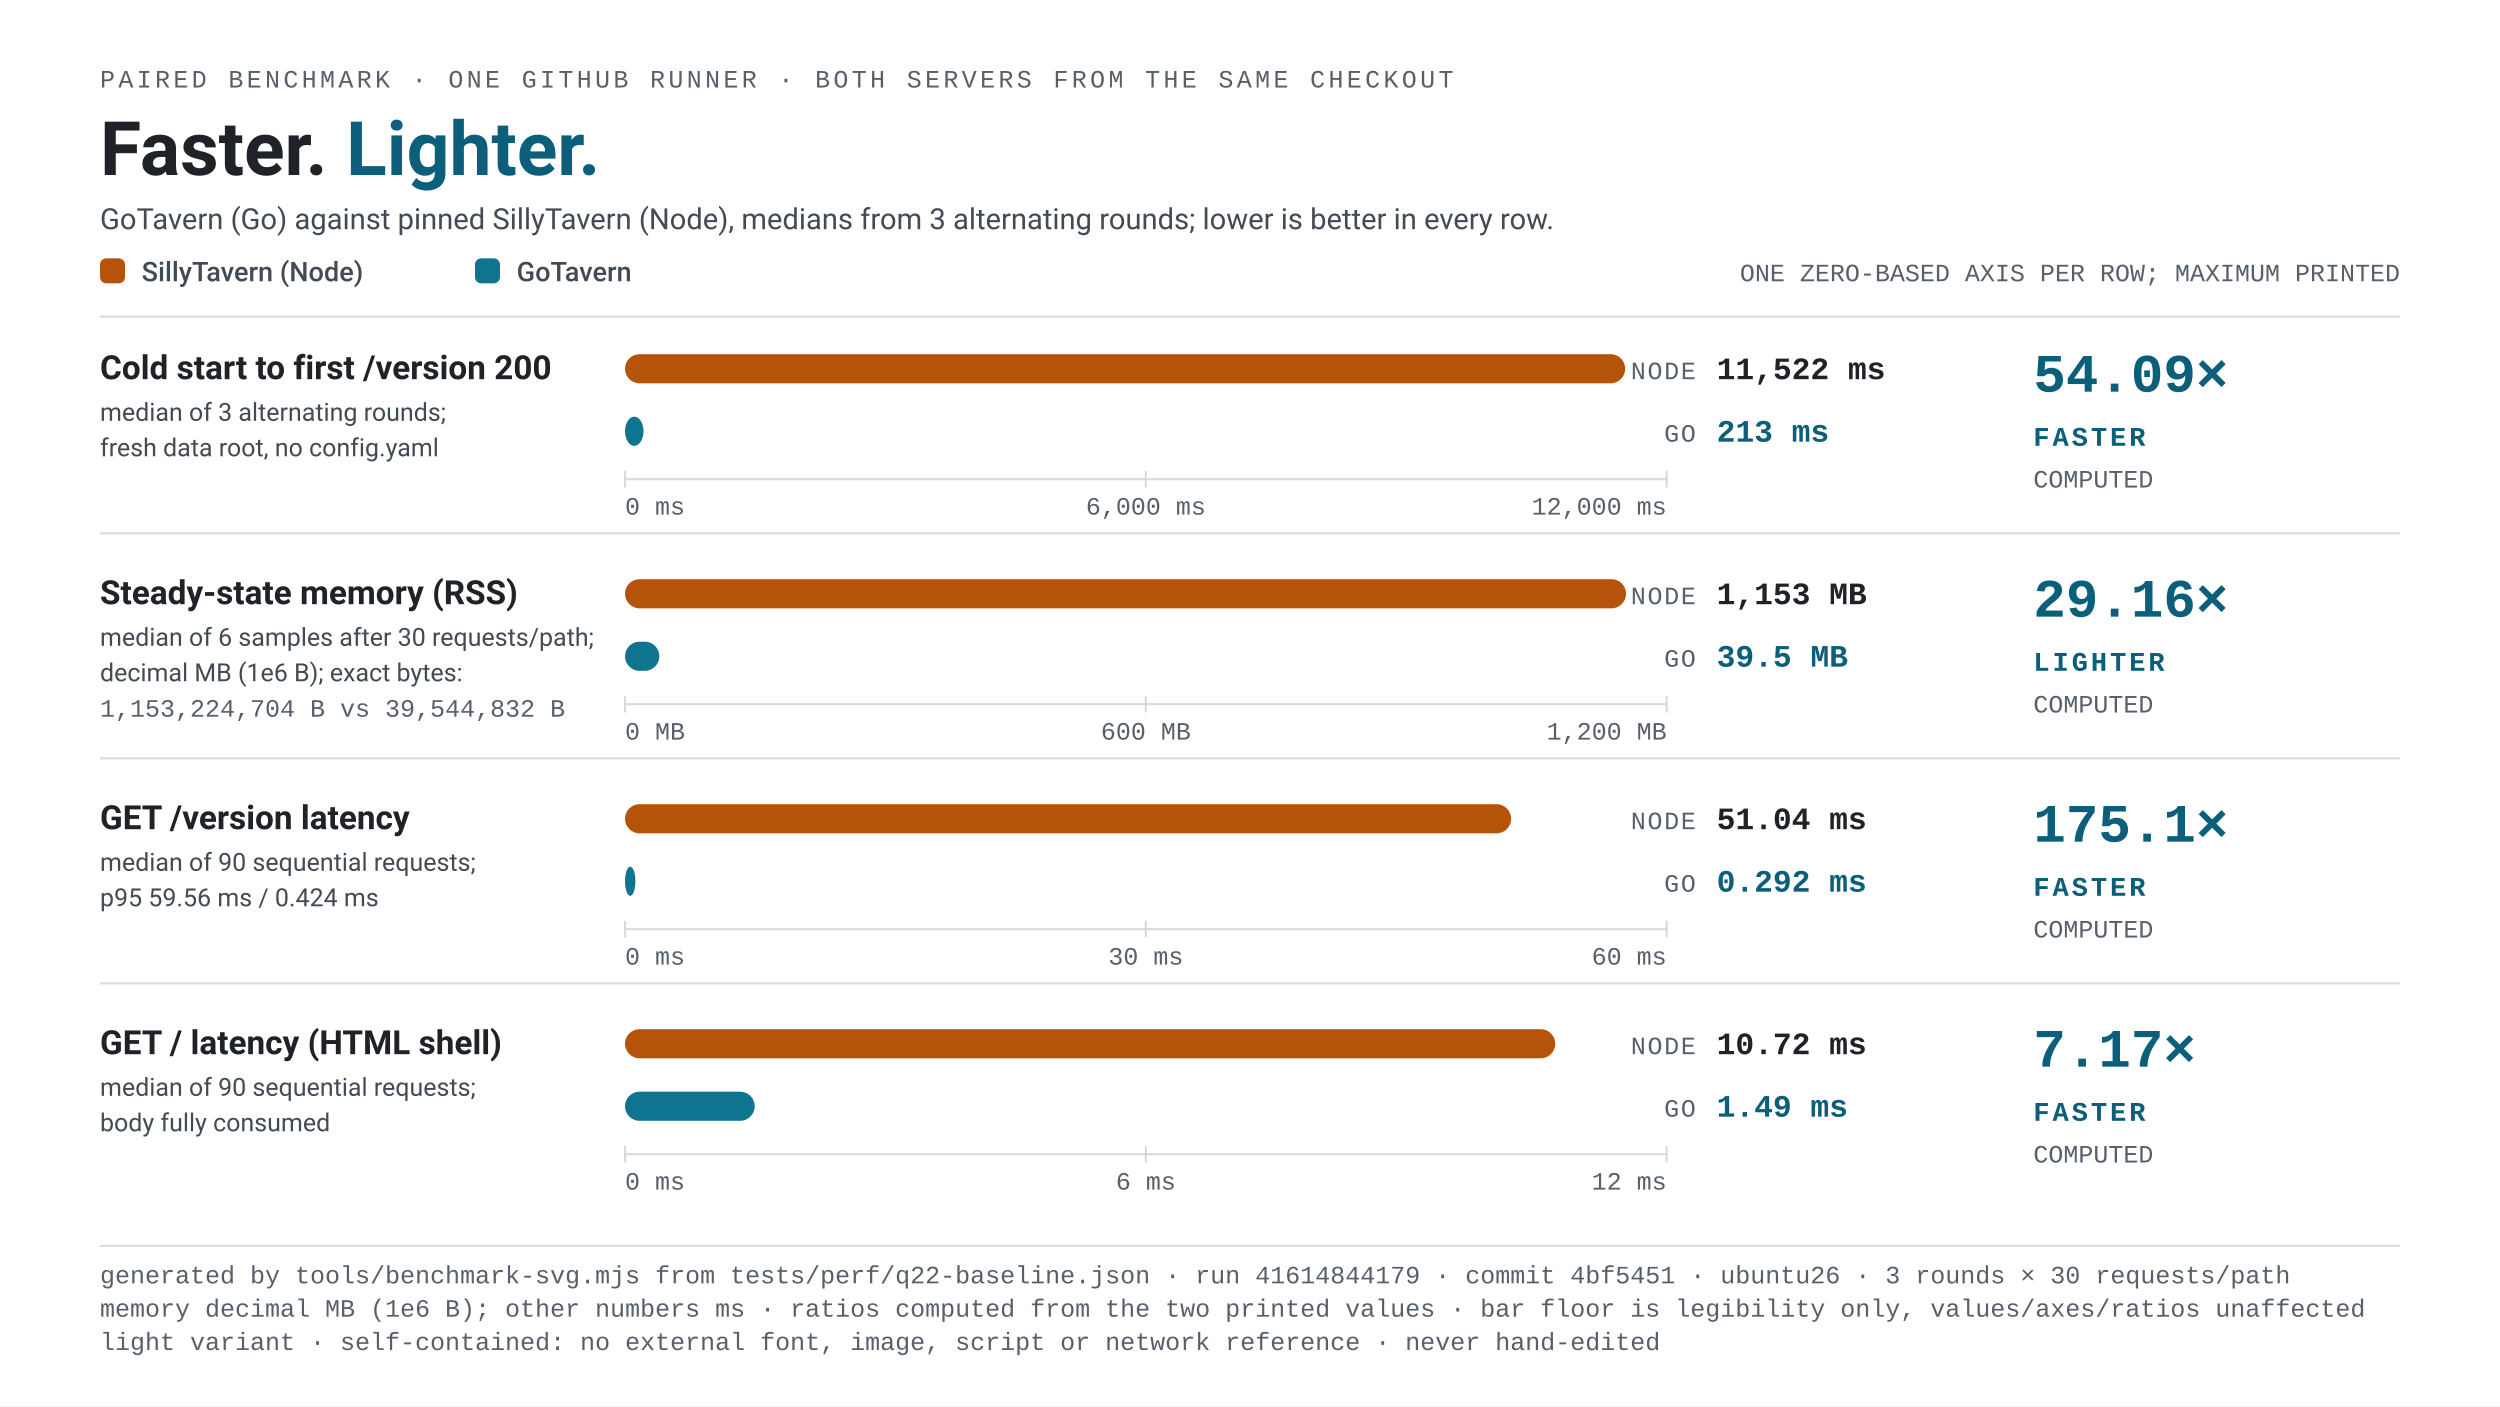
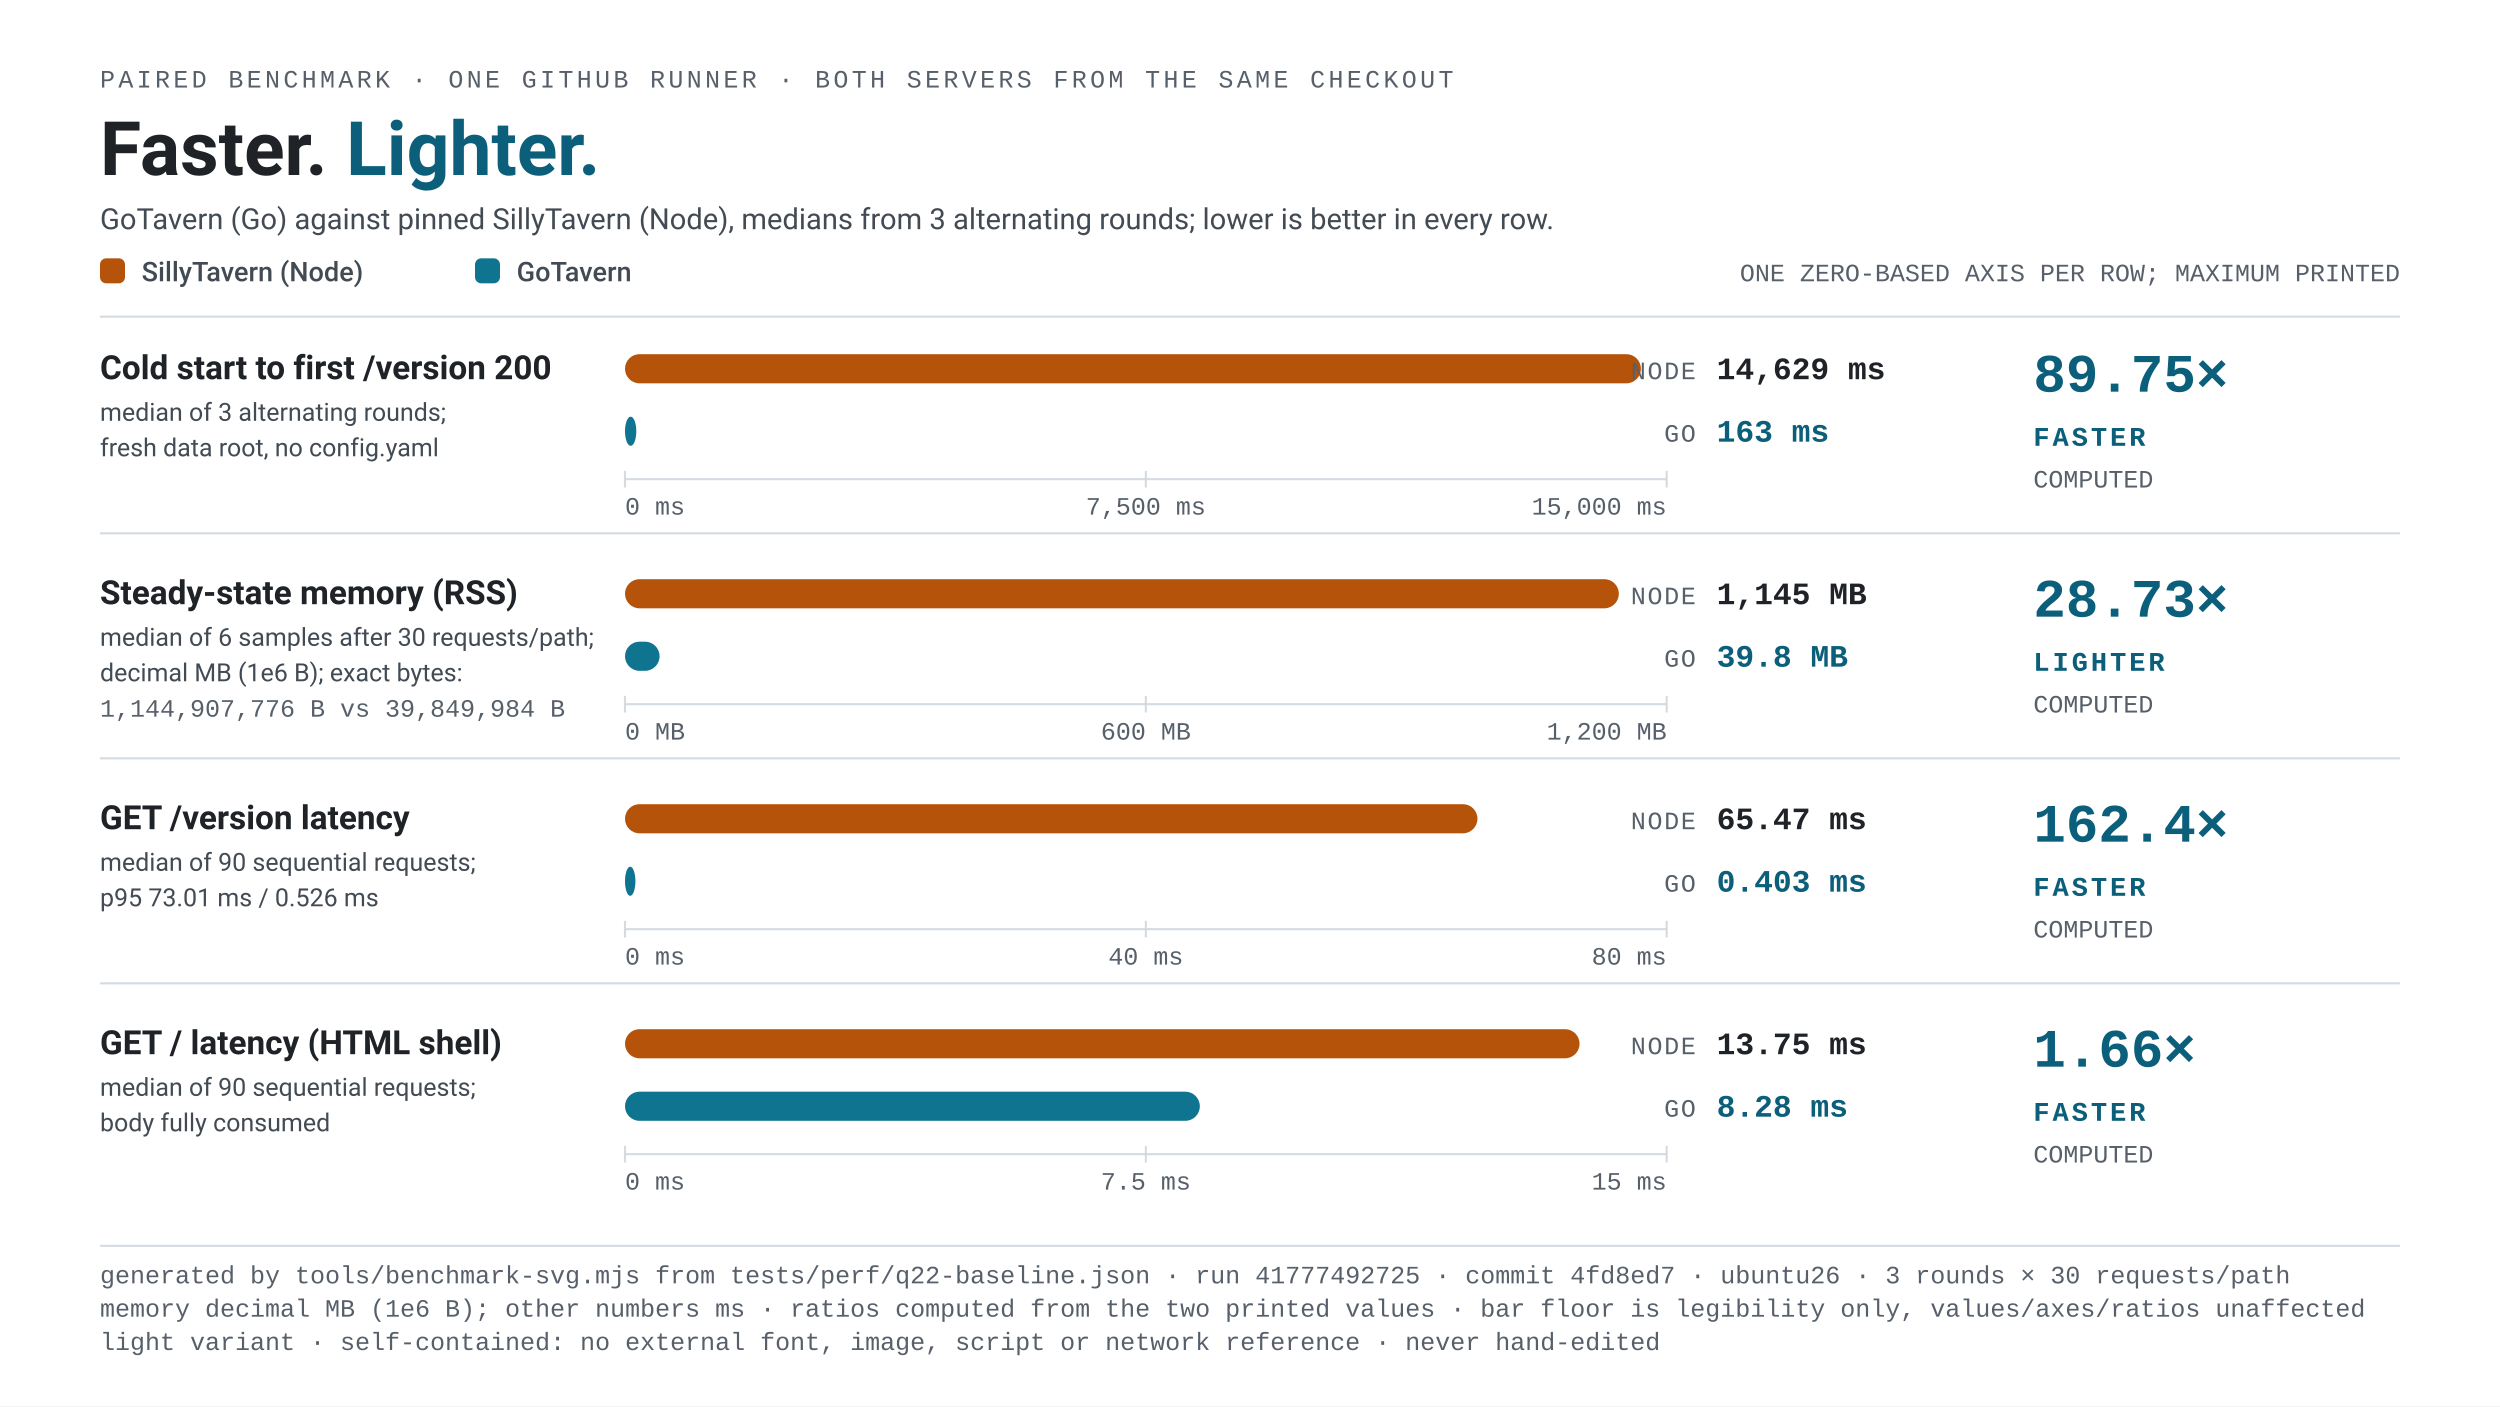
<svg xmlns="http://www.w3.org/2000/svg" width="1200" height="675" viewBox="0 0 1200 675" role="img" aria-labelledby="benchmarkTitle benchmarkDesc">
  <style>
    .page { fill: #ffffff; }
    .kicker { font: 400 12px ui-monospace, "SF Mono", "SFMono-Regular", Menlo, Consolas, "Liberation Mono", monospace; letter-spacing: 1.6px; fill: #57606a; }
    .headline { font: 700 36px -apple-system, BlinkMacSystemFont, "Segoe UI", Roboto, "Helvetica Neue", Arial, sans-serif; fill: #1f2328; }
    .headline-accent { font: 700 36px -apple-system, BlinkMacSystemFont, "Segoe UI", Roboto, "Helvetica Neue", Arial, sans-serif; fill: #0b5f7a; }
    .subtitle { font: 400 14px -apple-system, BlinkMacSystemFont, "Segoe UI", Roboto, "Helvetica Neue", Arial, sans-serif; fill: #424a53; }
    .legend { font: 500 13px -apple-system, BlinkMacSystemFont, "Segoe UI", Roboto, "Helvetica Neue", Arial, sans-serif; fill: #424a53; }
    .legend-note { font: 400 12px ui-monospace, "SF Mono", "SFMono-Regular", Menlo, Consolas, "Liberation Mono", monospace; fill: #57606a; }
    .row-label { font: 600 16px -apple-system, BlinkMacSystemFont, "Segoe UI", Roboto, "Helvetica Neue", Arial, sans-serif; fill: #1f2328; }
    .row-note { font: 400 12px -apple-system, BlinkMacSystemFont, "Segoe UI", Roboto, "Helvetica Neue", Arial, sans-serif; fill: #424a53; }
    .row-exact { font: 400 12px ui-monospace, "SF Mono", "SFMono-Regular", Menlo, Consolas, "Liberation Mono", monospace; fill: #57606a; }
    .subject-tag { font: 400 12px ui-monospace, "SF Mono", "SFMono-Regular", Menlo, Consolas, "Liberation Mono", monospace; letter-spacing: 0.8px; fill: #57606a; }
    .value { font: 600 15px ui-monospace, "SF Mono", "SFMono-Regular", Menlo, Consolas, "Liberation Mono", monospace; }
    .value-pinned { fill: #1f2328; }
    .value-go { fill: #0b5f7a; }
    .axis-tick { font: 400 12px ui-monospace, "SF Mono", "SFMono-Regular", Menlo, Consolas, "Liberation Mono", monospace; fill: #57606a; }
    .ratio { font: 700 26px ui-monospace, "SF Mono", "SFMono-Regular", Menlo, Consolas, "Liberation Mono", monospace; fill: #0b5f7a; }
    .verdict { font: 700 13px ui-monospace, "SF Mono", "SFMono-Regular", Menlo, Consolas, "Liberation Mono", monospace; letter-spacing: 1.4px; fill: #0b5f7a; }
    .footer { font: 400 12px ui-monospace, "SF Mono", "SFMono-Regular", Menlo, Consolas, "Liberation Mono", monospace; fill: #57606a; }
    .hairline { stroke: #d0d7de; stroke-opacity: 0.9; stroke-width: 1; }
    .tick { stroke: #d0d7de; stroke-opacity: 0.9; stroke-width: 1; }
    .bar-pinned { fill: #b45309; }
    .bar-go { fill: #0e7490; }
  </style>
  <rect class="page" x="0" y="0" width="1200" height="675" />
  <text class="kicker" x="48" y="42">PAIRED BENCHMARK · ONE GITHUB RUNNER · BOTH SERVERS FROM THE SAME CHECKOUT</text>
  <text class="headline" x="48" y="84">Faster. <tspan class="headline-accent">Lighter.</tspan>
  </text>
  <text class="subtitle" x="48" y="110">GoTavern (Go) against pinned SillyTavern (Node), medians from 3 alternating rounds; lower is better in every row.</text>
  <rect x="48" y="124" width="12" height="12" rx="3" class="bar-pinned" />
  <text class="legend" x="68" y="135">SillyTavern (Node)</text>
  <rect x="228" y="124" width="12" height="12" rx="3" class="bar-go" />
  <text class="legend" x="248" y="135">GoTavern</text>
  <text class="legend-note" x="1152" y="135" text-anchor="end">ONE ZERO-BASED AXIS PER ROW; MAXIMUM PRINTED</text>
  <line class="hairline" x1="48" y1="152" x2="1152" y2="152" />
  <text class="row-label" x="48" y="182">Cold start to first /version 200</text>
  <text class="row-note" x="48" y="202">median of 3 alternating rounds;</text>
  <text class="row-note" x="48" y="219">fresh data root, no config.yaml</text>
-   <rect x="300" y="170" width="480.08" height="14" rx="7" class="bar-pinned" />
-   <rect x="300" y="200" width="8.88" height="14" rx="7" class="bar-go" />
+   <rect x="300" y="170" width="487.63" height="14" rx="7" class="bar-pinned" />
+   <rect x="300" y="200" width="5.43" height="14" rx="7" class="bar-go" />
  <line class="tick" x1="300" y1="230" x2="800" y2="230" />
  <line class="tick" x1="300" y1="226" x2="300" y2="234" />
  <line class="tick" x1="550" y1="226" x2="550" y2="234" />
  <line class="tick" x1="800" y1="226" x2="800" y2="234" />
  <text class="axis-tick" x="300" y="247">0 ms</text>
-   <text class="axis-tick" x="550" y="247" text-anchor="middle">6,000 ms</text>
-   <text class="axis-tick" x="800" y="247" text-anchor="end">12,000 ms</text>
+   <text class="axis-tick" x="550" y="247" text-anchor="middle">7,500 ms</text>
+   <text class="axis-tick" x="800" y="247" text-anchor="end">15,000 ms</text>
  <text class="subject-tag" x="814" y="182" text-anchor="end">NODE</text>
-   <text class="value value-pinned" x="824" y="182">11,522 ms</text>
+   <text class="value value-pinned" x="824" y="182">14,629 ms</text>
  <text class="subject-tag" x="814" y="212" text-anchor="end">GO</text>
-   <text class="value value-go" x="824" y="212">213 ms</text>
-   <text class="ratio" x="976" y="188">54.09×</text>
+   <text class="value value-go" x="824" y="212">163 ms</text>
+   <text class="ratio" x="976" y="188">89.75×</text>
  <text class="verdict" x="976" y="214">FASTER</text>
  <text class="legend-note" x="976" y="234">COMPUTED</text>
  <line class="hairline" x1="48" y1="256" x2="1152" y2="256" />
  <text class="row-label" x="48" y="290">Steady-state memory (RSS)</text>
  <text class="row-note" x="48" y="310">median of 6 samples after 30 requests/path;</text>
  <text class="row-note" x="48" y="327">decimal MB (1e6 B); exact bytes:</text>
-   <text class="row-exact" x="48" y="344">1,153,224,704 B vs 39,544,832 B</text>
-   <rect x="300" y="278" width="480.51" height="14" rx="7" class="bar-pinned" />
-   <rect x="300" y="308" width="16.48" height="14" rx="7" class="bar-go" />
+   <text class="row-exact" x="48" y="344">1,144,907,776 B vs 39,849,984 B</text>
+   <rect x="300" y="278" width="477.04" height="14" rx="7" class="bar-pinned" />
+   <rect x="300" y="308" width="16.60" height="14" rx="7" class="bar-go" />
  <line class="tick" x1="300" y1="338" x2="800" y2="338" />
  <line class="tick" x1="300" y1="334" x2="300" y2="342" />
  <line class="tick" x1="550" y1="334" x2="550" y2="342" />
  <line class="tick" x1="800" y1="334" x2="800" y2="342" />
  <text class="axis-tick" x="300" y="355">0 MB</text>
  <text class="axis-tick" x="550" y="355" text-anchor="middle">600 MB</text>
  <text class="axis-tick" x="800" y="355" text-anchor="end">1,200 MB</text>
  <text class="subject-tag" x="814" y="290" text-anchor="end">NODE</text>
-   <text class="value value-pinned" x="824" y="290">1,153 MB</text>
+   <text class="value value-pinned" x="824" y="290">1,145 MB</text>
  <text class="subject-tag" x="814" y="320" text-anchor="end">GO</text>
-   <text class="value value-go" x="824" y="320">39.5 MB</text>
-   <text class="ratio" x="976" y="296">29.16×</text>
+   <text class="value value-go" x="824" y="320">39.8 MB</text>
+   <text class="ratio" x="976" y="296">28.73×</text>
  <text class="verdict" x="976" y="322">LIGHTER</text>
  <text class="legend-note" x="976" y="342">COMPUTED</text>
  <line class="hairline" x1="48" y1="364" x2="1152" y2="364" />
  <text class="row-label" x="48" y="398">GET /version latency</text>
  <text class="row-note" x="48" y="418">median of 90 sequential requests;</text>
-   <text class="row-note" x="48" y="435">p95 59.56 ms / 0.424 ms</text>
-   <rect x="300" y="386" width="425.35" height="14" rx="7" class="bar-pinned" />
+   <text class="row-note" x="48" y="435">p95 73.01 ms / 0.526 ms</text>
+   <rect x="300" y="386" width="409.18" height="14" rx="7" class="bar-pinned" />
  <rect x="300" y="416" width="5.00" height="14" rx="7" class="bar-go" />
  <line class="tick" x1="300" y1="446" x2="800" y2="446" />
  <line class="tick" x1="300" y1="442" x2="300" y2="450" />
  <line class="tick" x1="550" y1="442" x2="550" y2="450" />
  <line class="tick" x1="800" y1="442" x2="800" y2="450" />
  <text class="axis-tick" x="300" y="463">0 ms</text>
-   <text class="axis-tick" x="550" y="463" text-anchor="middle">30 ms</text>
-   <text class="axis-tick" x="800" y="463" text-anchor="end">60 ms</text>
+   <text class="axis-tick" x="550" y="463" text-anchor="middle">40 ms</text>
+   <text class="axis-tick" x="800" y="463" text-anchor="end">80 ms</text>
  <text class="subject-tag" x="814" y="398" text-anchor="end">NODE</text>
-   <text class="value value-pinned" x="824" y="398">51.04 ms</text>
+   <text class="value value-pinned" x="824" y="398">65.47 ms</text>
  <text class="subject-tag" x="814" y="428" text-anchor="end">GO</text>
-   <text class="value value-go" x="824" y="428">0.292 ms</text>
-   <text class="ratio" x="976" y="404">175.1×</text>
+   <text class="value value-go" x="824" y="428">0.403 ms</text>
+   <text class="ratio" x="976" y="404">162.4×</text>
  <text class="verdict" x="976" y="430">FASTER</text>
  <text class="legend-note" x="976" y="450">COMPUTED</text>
  <line class="hairline" x1="48" y1="472" x2="1152" y2="472" />
  <text class="row-label" x="48" y="506">GET / latency (HTML shell)</text>
  <text class="row-note" x="48" y="526">median of 90 sequential requests;</text>
  <text class="row-note" x="48" y="543">body fully consumed</text>
-   <rect x="300" y="494" width="446.52" height="14" rx="7" class="bar-pinned" />
-   <rect x="300" y="524" width="62.25" height="14" rx="7" class="bar-go" />
+   <rect x="300" y="494" width="458.18" height="14" rx="7" class="bar-pinned" />
+   <rect x="300" y="524" width="275.92" height="14" rx="7" class="bar-go" />
  <line class="tick" x1="300" y1="554" x2="800" y2="554" />
  <line class="tick" x1="300" y1="550" x2="300" y2="558" />
  <line class="tick" x1="550" y1="550" x2="550" y2="558" />
  <line class="tick" x1="800" y1="550" x2="800" y2="558" />
  <text class="axis-tick" x="300" y="571">0 ms</text>
-   <text class="axis-tick" x="550" y="571" text-anchor="middle">6 ms</text>
-   <text class="axis-tick" x="800" y="571" text-anchor="end">12 ms</text>
+   <text class="axis-tick" x="550" y="571" text-anchor="middle">7.5 ms</text>
+   <text class="axis-tick" x="800" y="571" text-anchor="end">15 ms</text>
  <text class="subject-tag" x="814" y="506" text-anchor="end">NODE</text>
-   <text class="value value-pinned" x="824" y="506">10.72 ms</text>
+   <text class="value value-pinned" x="824" y="506">13.75 ms</text>
  <text class="subject-tag" x="814" y="536" text-anchor="end">GO</text>
-   <text class="value value-go" x="824" y="536">1.49 ms</text>
-   <text class="ratio" x="976" y="512">7.17×</text>
+   <text class="value value-go" x="824" y="536">8.28 ms</text>
+   <text class="ratio" x="976" y="512">1.66×</text>
  <text class="verdict" x="976" y="538">FASTER</text>
  <text class="legend-note" x="976" y="558">COMPUTED</text>
  <line class="hairline" x1="48" y1="598" x2="1152" y2="598" />
-   <text class="footer" x="48" y="616">generated by tools/benchmark-svg.mjs from tests/perf/q22-baseline.json · run 41614844179 · commit 4bf5451 · ubuntu26 · 3 rounds × 30 requests/path</text>
+   <text class="footer" x="48" y="616">generated by tools/benchmark-svg.mjs from tests/perf/q22-baseline.json · run 41777492725 · commit 4fd8ed7 · ubuntu26 · 3 rounds × 30 requests/path</text>
  <text class="footer" x="48" y="632">memory decimal MB (1e6 B); other numbers ms · ratios computed from the two printed values · bar floor is legibility only, values/axes/ratios unaffected</text>
  <text class="footer" x="48" y="648">light variant · self-contained: no external font, image, script or network reference · never hand-edited</text>
</svg>
